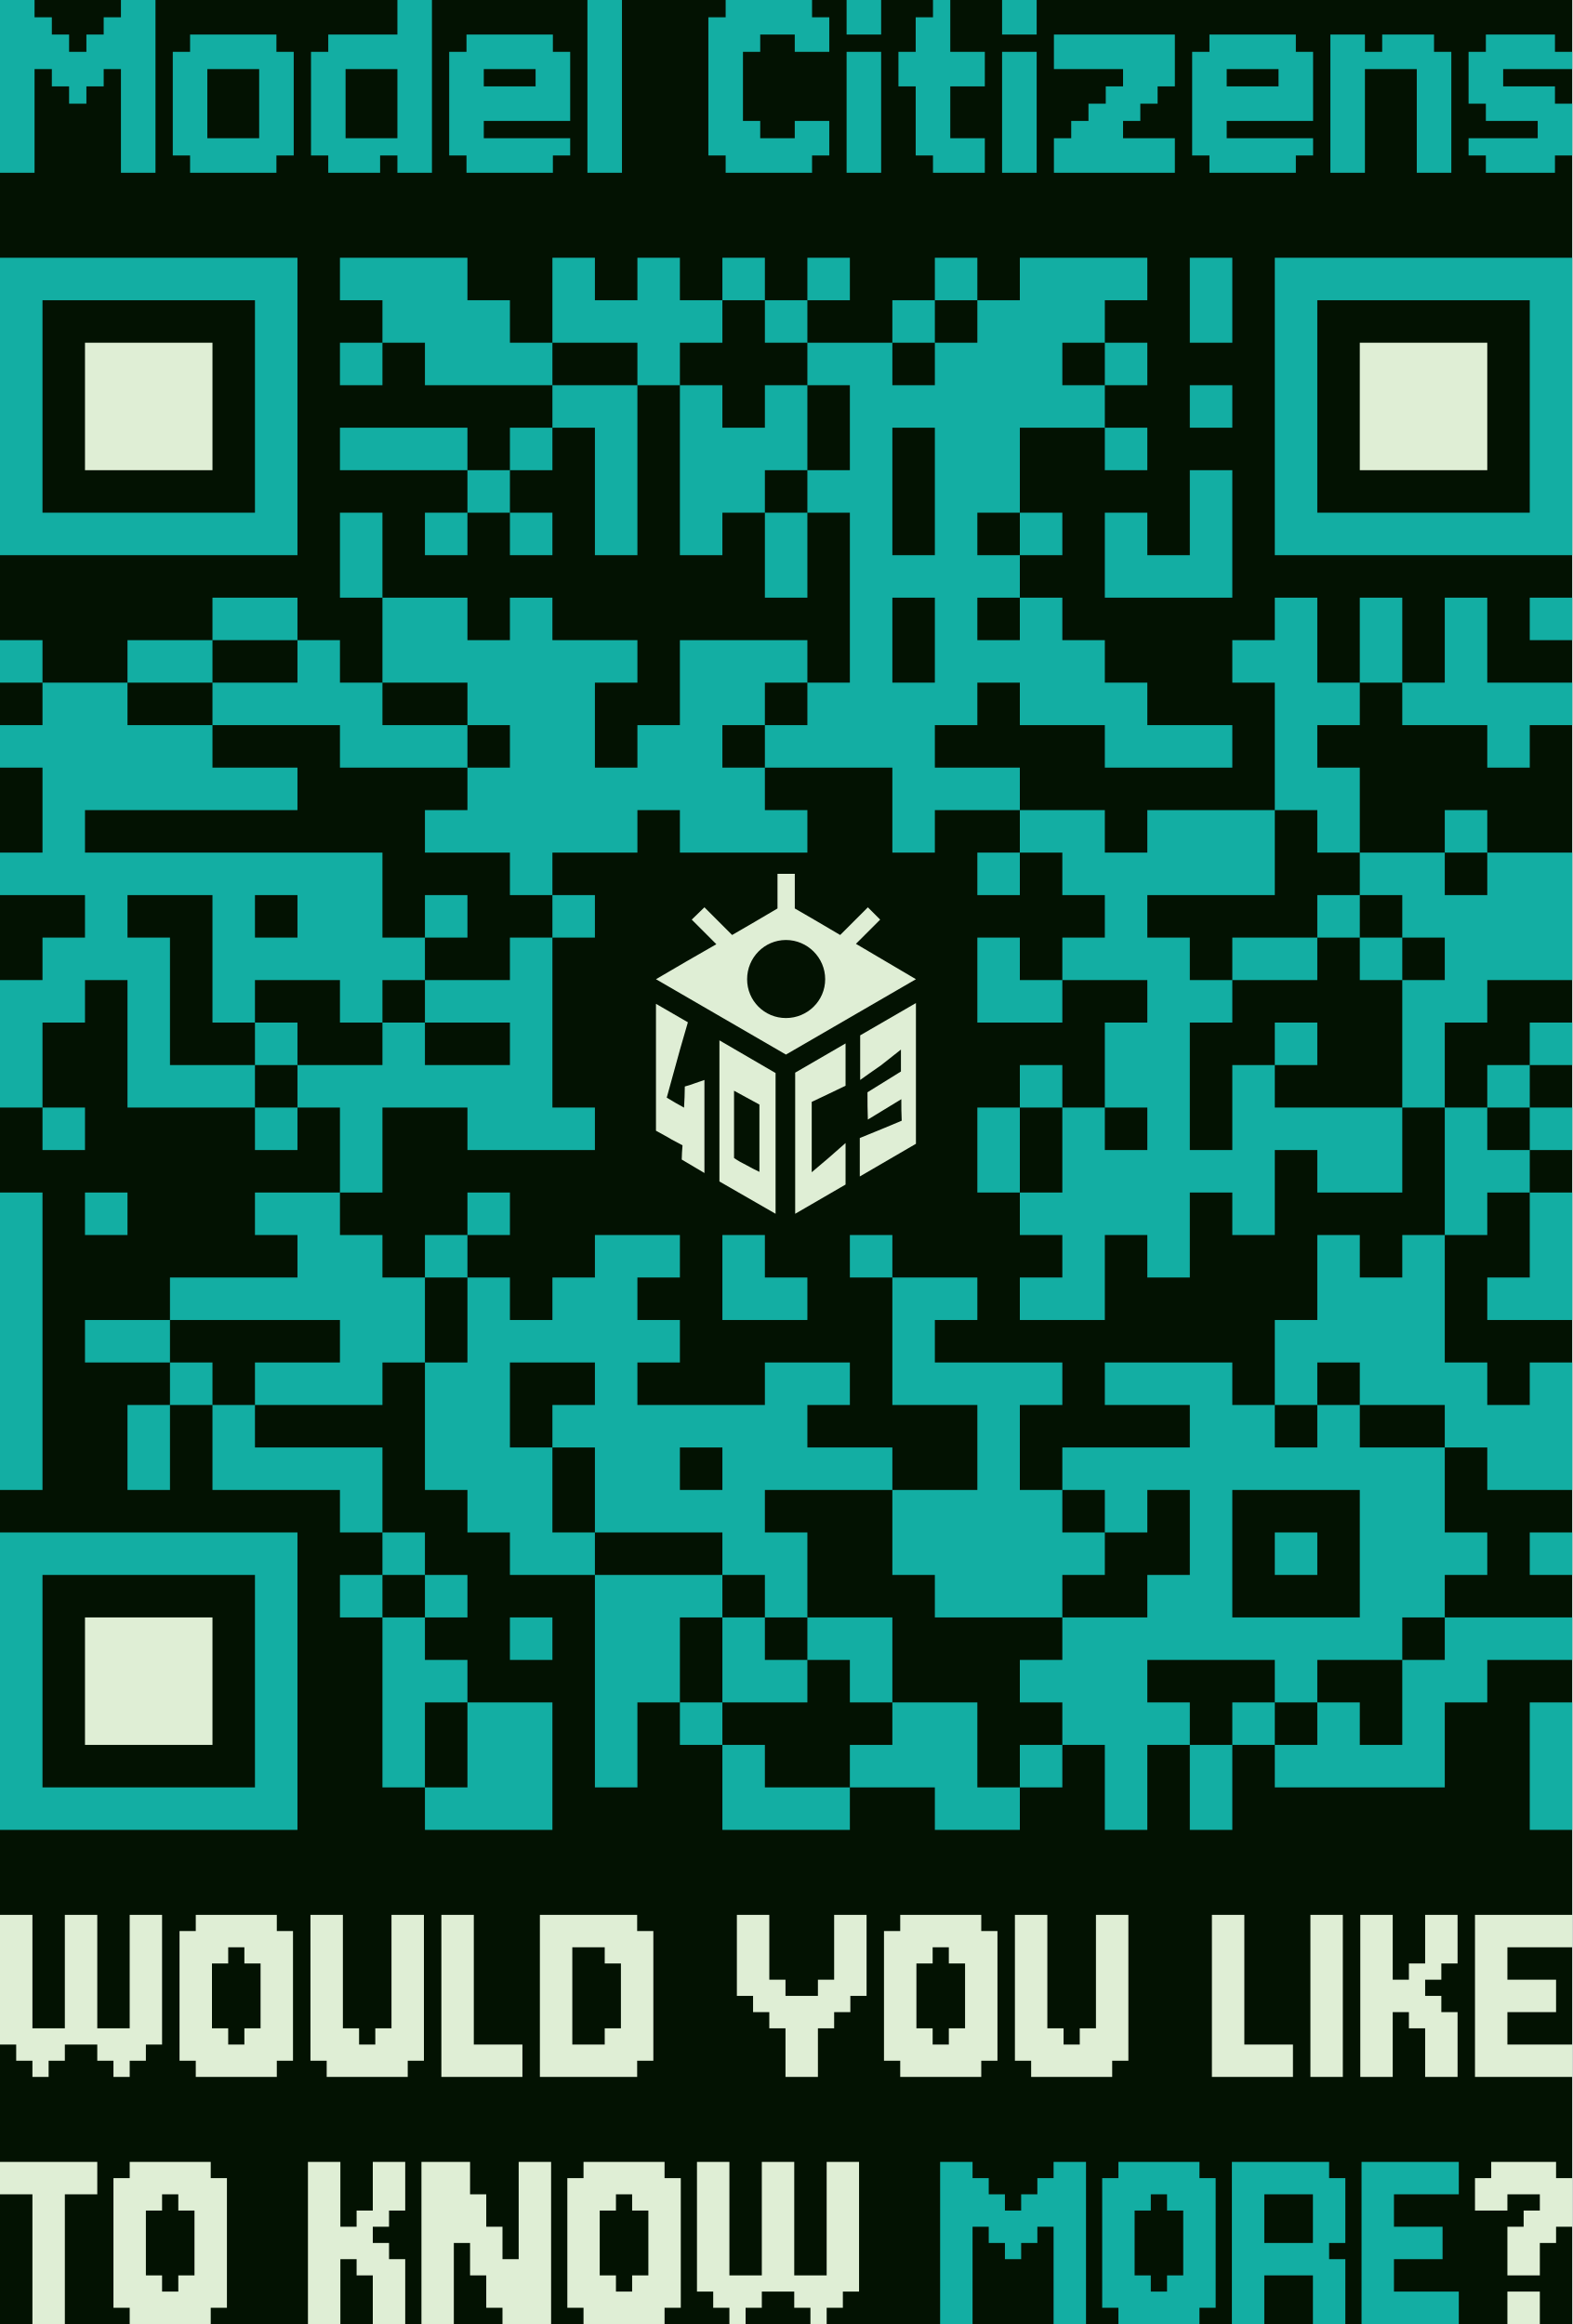
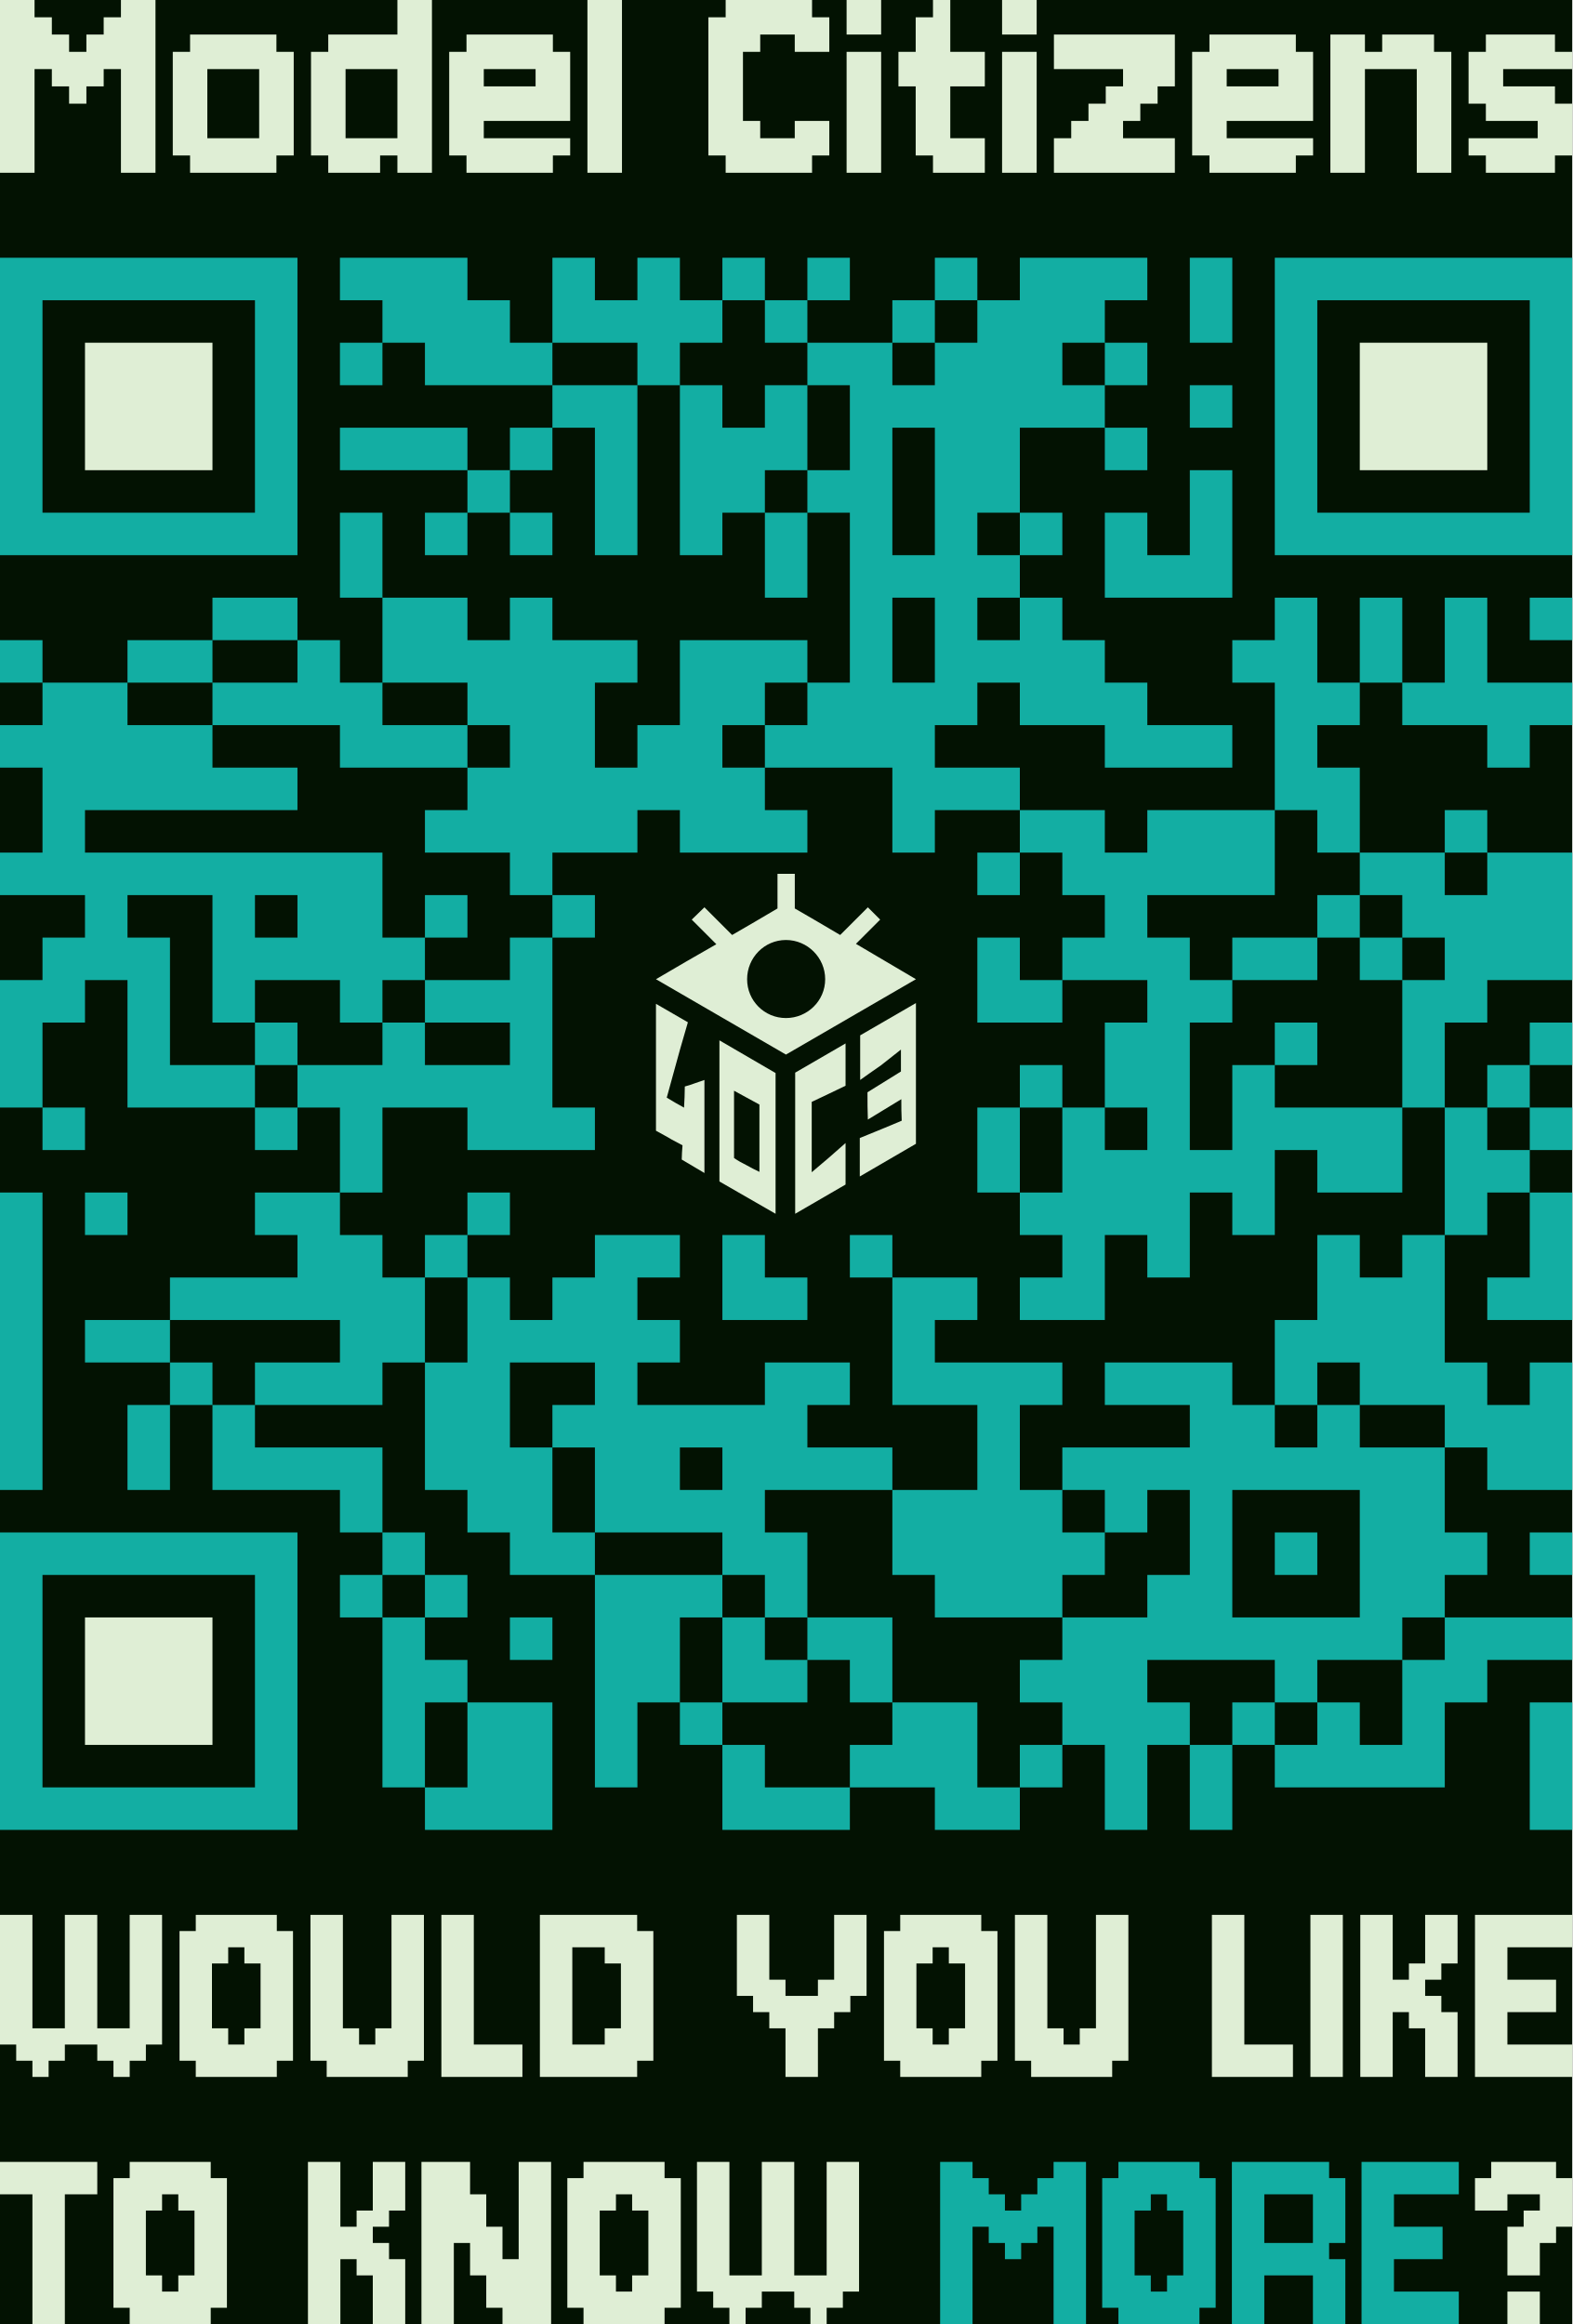
<svg xmlns="http://www.w3.org/2000/svg" width="250" height="369.559" viewBox="0 0 37 54.695">
  <path d="M0 0H37V54.695H0Z" fill="#031202" />
  <g transform="translate(0 0)">
-     <path d="M 1.626 2.033 L 1.626 2.033 L 1.22 2.033 L 1.22 1.626 L 0.813 1.626 L 0.813 4.066 L 0 4.066 L 0 0 L 0.813 0 L 0.813 0.407 L 1.22 0.407 L 1.22 0.813 L 1.626 0.813 L 1.626 1.22 L 2.033 1.22 L 2.033 0.813 L 2.44 0.813 L 2.44 0.407 L 2.846 0.407 L 2.846 0 L 3.659 0 L 3.659 4.066 L 2.846 4.066 L 2.846 1.626 L 2.44 1.626 L 2.44 2.033 L 2.033 2.033 L 2.033 2.44 L 1.626 2.44 Z M 4.066 1.22 L 4.066 1.22 L 4.473 1.22 L 4.473 0.813 L 6.505 0.813 L 6.505 1.22 L 6.912 1.22 L 6.912 3.659 L 6.505 3.659 L 6.505 4.066 L 4.473 4.066 L 4.473 3.659 L 4.066 3.659 Z M 6.099 1.626 L 6.099 1.626 L 4.879 1.626 L 4.879 3.253 L 6.099 3.253 Z M 9.352 0.813 L 9.352 0.813 L 9.352 0 L 10.165 0 L 10.165 4.066 L 9.352 4.066 L 9.352 3.659 L 8.945 3.659 L 8.945 4.066 L 7.725 4.066 L 7.725 3.659 L 7.319 3.659 L 7.319 1.22 L 7.725 1.22 L 7.725 0.813 Z M 9.352 3.253 L 9.352 3.253 L 9.352 1.626 L 8.132 1.626 L 8.132 3.253 Z M 10.571 1.22 L 10.571 1.22 L 10.978 1.22 L 10.978 0.813 L 13.011 0.813 L 13.011 1.22 L 13.418 1.22 L 13.418 2.846 L 11.385 2.846 L 11.385 3.253 L 13.418 3.253 L 13.418 3.659 L 13.011 3.659 L 13.011 4.066 L 10.978 4.066 L 10.978 3.659 L 10.571 3.659 Z M 11.385 2.033 L 11.385 2.033 L 12.604 2.033 L 12.604 1.626 L 11.385 1.626 Z M 13.824 0 L 13.824 0 L 14.637 0 L 14.637 4.066 L 13.824 4.066 Z M 18.703 2.846 L 18.703 2.846 L 19.516 2.846 L 19.516 3.659 L 19.11 3.659 L 19.11 4.066 L 17.077 4.066 L 17.077 3.659 L 16.67 3.659 L 16.67 0.407 L 17.077 0.407 L 17.077 0 L 19.11 0 L 19.11 0.407 L 19.516 0.407 L 19.516 1.22 L 18.703 1.22 L 18.703 0.813 L 17.89 0.813 L 17.89 1.22 L 17.484 1.22 L 17.484 2.846 L 17.89 2.846 L 17.89 3.253 L 18.703 3.253 Z M 19.923 0 L 19.923 0 L 20.736 0 L 20.736 0.813 L 19.923 0.813 Z M 19.923 1.22 L 19.923 1.22 L 20.736 1.22 L 20.736 4.066 L 19.923 4.066 Z M 21.143 1.22 L 21.143 1.22 L 21.549 1.22 L 21.549 0.407 L 21.956 0.407 L 21.956 0 L 22.363 0 L 22.363 1.22 L 23.176 1.22 L 23.176 2.033 L 22.363 2.033 L 22.363 3.253 L 23.176 3.253 L 23.176 4.066 L 21.956 4.066 L 21.956 3.659 L 21.549 3.659 L 21.549 2.033 L 21.143 2.033 Z M 23.582 0 L 23.582 0 L 24.396 0 L 24.396 0.813 L 23.582 0.813 Z M 23.582 1.22 L 23.582 1.22 L 24.396 1.22 L 24.396 4.066 L 23.582 4.066 Z M 24.802 3.253 L 24.802 3.253 L 25.209 3.253 L 25.209 2.846 L 25.615 2.846 L 25.615 2.44 L 26.022 2.44 L 26.022 2.033 L 26.429 2.033 L 26.429 1.626 L 24.802 1.626 L 24.802 0.813 L 27.648 0.813 L 27.648 2.033 L 27.242 2.033 L 27.242 2.44 L 26.835 2.44 L 26.835 2.846 L 26.429 2.846 L 26.429 3.253 L 27.648 3.253 L 27.648 4.066 L 24.802 4.066 Z M 28.055 1.22 L 28.055 1.22 L 28.462 1.22 L 28.462 0.813 L 30.495 0.813 L 30.495 1.22 L 30.901 1.22 L 30.901 2.846 L 28.868 2.846 L 28.868 3.253 L 30.901 3.253 L 30.901 3.659 L 30.495 3.659 L 30.495 4.066 L 28.462 4.066 L 28.462 3.659 L 28.055 3.659 Z M 28.868 2.033 L 28.868 2.033 L 30.088 2.033 L 30.088 1.626 L 28.868 1.626 Z M 32.121 1.22 L 32.121 1.22 L 32.527 1.22 L 32.527 0.813 L 33.747 0.813 L 33.747 1.22 L 34.154 1.22 L 34.154 4.066 L 33.341 4.066 L 33.341 1.626 L 32.121 1.626 L 32.121 4.066 L 31.308 4.066 L 31.308 0.813 L 32.121 0.813 Z M 34.967 3.659 L 34.967 3.659 L 34.56 3.659 L 34.56 3.253 L 36.187 3.253 L 36.187 2.846 L 34.967 2.846 L 34.967 2.44 L 34.56 2.44 L 34.56 1.22 L 34.967 1.22 L 34.967 0.813 L 36.593 0.813 L 36.593 1.22 L 37 1.22 L 37 1.626 L 35.374 1.626 L 35.374 2.033 L 36.593 2.033 L 36.593 2.44 L 37 2.44 L 37 3.659 L 36.593 3.659 L 36.593 4.066 L 34.967 4.066 Z " fill="#13aea3" />
+     <path d="M 1.626 2.033 L 1.626 2.033 L 1.22 2.033 L 1.22 1.626 L 0.813 1.626 L 0.813 4.066 L 0 4.066 L 0 0 L 0.813 0 L 0.813 0.407 L 1.22 0.407 L 1.22 0.813 L 1.626 0.813 L 1.626 1.22 L 2.033 1.22 L 2.033 0.813 L 2.44 0.813 L 2.44 0.407 L 2.846 0.407 L 2.846 0 L 3.659 0 L 3.659 4.066 L 2.846 4.066 L 2.846 1.626 L 2.44 1.626 L 2.44 2.033 L 2.033 2.033 L 2.033 2.44 L 1.626 2.44 Z M 4.066 1.22 L 4.066 1.22 L 4.473 1.22 L 4.473 0.813 L 6.505 0.813 L 6.505 1.22 L 6.912 1.22 L 6.912 3.659 L 6.505 3.659 L 6.505 4.066 L 4.473 4.066 L 4.473 3.659 L 4.066 3.659 Z M 6.099 1.626 L 6.099 1.626 L 4.879 1.626 L 4.879 3.253 L 6.099 3.253 Z M 9.352 0.813 L 9.352 0.813 L 9.352 0 L 10.165 0 L 10.165 4.066 L 9.352 4.066 L 9.352 3.659 L 8.945 3.659 L 8.945 4.066 L 7.725 4.066 L 7.725 3.659 L 7.319 3.659 L 7.319 1.22 L 7.725 1.22 L 7.725 0.813 Z M 9.352 3.253 L 9.352 3.253 L 9.352 1.626 L 8.132 1.626 L 8.132 3.253 Z M 10.571 1.22 L 10.571 1.22 L 10.978 1.22 L 10.978 0.813 L 13.011 0.813 L 13.011 1.22 L 13.418 1.22 L 13.418 2.846 L 11.385 2.846 L 11.385 3.253 L 13.418 3.253 L 13.418 3.659 L 13.011 3.659 L 13.011 4.066 L 10.978 4.066 L 10.978 3.659 L 10.571 3.659 Z M 11.385 2.033 L 11.385 2.033 L 12.604 2.033 L 12.604 1.626 L 11.385 1.626 Z M 13.824 0 L 13.824 0 L 14.637 0 L 14.637 4.066 L 13.824 4.066 Z M 18.703 2.846 L 18.703 2.846 L 19.516 2.846 L 19.516 3.659 L 19.11 3.659 L 19.11 4.066 L 17.077 4.066 L 17.077 3.659 L 16.67 3.659 L 16.67 0.407 L 17.077 0.407 L 17.077 0 L 19.11 0 L 19.11 0.407 L 19.516 0.407 L 19.516 1.22 L 18.703 1.22 L 18.703 0.813 L 17.89 0.813 L 17.89 1.22 L 17.484 1.22 L 17.484 2.846 L 17.89 2.846 L 17.89 3.253 L 18.703 3.253 Z M 19.923 0 L 19.923 0 L 20.736 0 L 20.736 0.813 L 19.923 0.813 Z M 19.923 1.22 L 19.923 1.22 L 20.736 1.22 L 20.736 4.066 L 19.923 4.066 Z M 21.143 1.22 L 21.143 1.22 L 21.549 1.22 L 21.549 0.407 L 21.956 0.407 L 21.956 0 L 22.363 0 L 22.363 1.22 L 23.176 1.22 L 23.176 2.033 L 22.363 2.033 L 22.363 3.253 L 23.176 3.253 L 23.176 4.066 L 21.956 4.066 L 21.956 3.659 L 21.549 3.659 L 21.549 2.033 L 21.143 2.033 Z M 23.582 0 L 23.582 0 L 24.396 0 L 24.396 0.813 L 23.582 0.813 Z M 23.582 1.22 L 23.582 1.22 L 24.396 1.22 L 24.396 4.066 L 23.582 4.066 Z M 24.802 3.253 L 24.802 3.253 L 25.209 3.253 L 25.209 2.846 L 25.615 2.846 L 25.615 2.44 L 26.022 2.44 L 26.022 2.033 L 26.429 2.033 L 26.429 1.626 L 24.802 1.626 L 24.802 0.813 L 27.648 0.813 L 27.648 2.033 L 27.242 2.033 L 27.242 2.44 L 26.835 2.44 L 26.835 2.846 L 26.429 2.846 L 26.429 3.253 L 27.648 3.253 L 27.648 4.066 L 24.802 4.066 Z M 28.055 1.22 L 28.055 1.22 L 28.462 1.22 L 28.462 0.813 L 30.495 0.813 L 30.495 1.22 L 30.901 1.22 L 30.901 2.846 L 28.868 2.846 L 28.868 3.253 L 30.901 3.253 L 30.901 3.659 L 30.495 3.659 L 30.495 4.066 L 28.462 4.066 L 28.462 3.659 L 28.055 3.659 Z M 28.868 2.033 L 28.868 2.033 L 30.088 2.033 L 30.088 1.626 L 28.868 1.626 Z M 32.121 1.22 L 32.121 1.22 L 32.527 1.22 L 32.527 0.813 L 33.747 0.813 L 33.747 1.22 L 34.154 1.22 L 34.154 4.066 L 33.341 4.066 L 33.341 1.626 L 32.121 1.626 L 32.121 4.066 L 31.308 4.066 L 31.308 0.813 L 32.121 0.813 Z M 34.967 3.659 L 34.967 3.659 L 34.56 3.659 L 34.56 3.253 L 36.187 3.253 L 36.187 2.846 L 34.967 2.846 L 34.967 2.44 L 34.56 2.44 L 34.56 1.22 L 34.967 1.22 L 34.967 0.813 L 36.593 0.813 L 36.593 1.22 L 37 1.22 L 37 1.626 L 35.374 1.626 L 35.374 2.033 L 36.593 2.033 L 36.593 2.44 L 37 2.44 L 37 3.659 L 36.593 3.659 L 36.593 4.066 L 34.967 4.066 Z " fill="#dfeed5" />
  </g>
  <g transform="translate(0 6.066)">
    <path d="M8 0H9V1H8ZM9 0H10V1H9ZM10 0H11V1H10ZM13 0H14V1H13ZM15 0H16V1H15ZM17 0H18V1H17ZM19 0H20V1H19ZM22 0H23V1H22ZM24 0H25V1H24ZM25 0H26V1H25ZM26 0H27V1H26ZM28 0H29V1H28ZM9 1H10V2H9ZM10 1H11V2H10ZM11 1H12V2H11ZM13 1H14V2H13ZM14 1H15V2H14ZM15 1H16V2H15ZM16 1H17V2H16ZM18 1H19V2H18ZM21 1H22V2H21ZM23 1H24V2H23ZM24 1H25V2H24ZM25 1H26V2H25ZM28 1H29V2H28ZM8 2H9V3H8ZM10 2H11V3H10ZM11 2H12V3H11ZM12 2H13V3H12ZM15 2H16V3H15ZM19 2H20V3H19ZM20 2H21V3H20ZM22 2H23V3H22ZM23 2H24V3H23ZM24 2H25V3H24ZM26 2H27V3H26ZM13 3H14V4H13ZM14 3H15V4H14ZM16 3H17V4H16ZM18 3H19V4H18ZM20 3H21V4H20ZM21 3H22V4H21ZM22 3H23V4H22ZM23 3H24V4H23ZM24 3H25V4H24ZM25 3H26V4H25ZM28 3H29V4H28ZM8 4H9V5H8ZM9 4H10V5H9ZM10 4H11V5H10ZM12 4H13V5H12ZM14 4H15V5H14ZM16 4H17V5H16ZM17 4H18V5H17ZM18 4H19V5H18ZM20 4H21V5H20ZM22 4H23V5H22ZM23 4H24V5H23ZM26 4H27V5H26ZM11 5H12V6H11ZM14 5H15V6H14ZM16 5H17V6H16ZM17 5H18V6H17ZM19 5H20V6H19ZM20 5H21V6H20ZM22 5H23V6H22ZM23 5H24V6H23ZM28 5H29V6H28ZM8 6H9V7H8ZM10 6H11V7H10ZM12 6H13V7H12ZM14 6H15V7H14ZM16 6H17V7H16ZM18 6H19V7H18ZM20 6H21V7H20ZM22 6H23V7H22ZM24 6H25V7H24ZM26 6H27V7H26ZM28 6H29V7H28ZM8 7H9V8H8ZM18 7H19V8H18ZM20 7H21V8H20ZM21 7H22V8H21ZM22 7H23V8H22ZM23 7H24V8H23ZM26 7H27V8H26ZM27 7H28V8H27ZM28 7H29V8H28ZM5 8H6V9H5ZM6 8H7V9H6ZM9 8H10V9H9ZM10 8H11V9H10ZM12 8H13V9H12ZM20 8H21V9H20ZM22 8H23V9H22ZM24 8H25V9H24ZM30 8H31V9H30ZM32 8H33V9H32ZM34 8H35V9H34ZM36 8H37V9H36ZM0 9H1V10H0ZM3 9H4V10H3ZM4 9H5V10H4ZM7 9H8V10H7ZM9 9H10V10H9ZM10 9H11V10H10ZM11 9H12V10H11ZM12 9H13V10H12ZM13 9H14V10H13ZM14 9H15V10H14ZM16 9H17V10H16ZM17 9H18V10H17ZM18 9H19V10H18ZM20 9H21V10H20ZM22 9H23V10H22ZM23 9H24V10H23ZM24 9H25V10H24ZM25 9H26V10H25ZM29 9H30V10H29ZM30 9H31V10H30ZM32 9H33V10H32ZM34 9H35V10H34ZM1 10H2V11H1ZM2 10H3V11H2ZM5 10H6V11H5ZM6 10H7V11H6ZM7 10H8V11H7ZM8 10H9V11H8ZM11 10H12V11H11ZM12 10H13V11H12ZM13 10H14V11H13ZM16 10H17V11H16ZM17 10H18V11H17ZM19 10H20V11H19ZM20 10H21V11H20ZM21 10H22V11H21ZM22 10H23V11H22ZM24 10H25V11H24ZM25 10H26V11H25ZM26 10H27V11H26ZM30 10H31V11H30ZM31 10H32V11H31ZM33 10H34V11H33ZM34 10H35V11H34ZM35 10H36V11H35ZM36 10H37V11H36ZM0 11H1V12H0ZM1 11H2V12H1ZM2 11H3V12H2ZM3 11H4V12H3ZM4 11H5V12H4ZM8 11H9V12H8ZM9 11H10V12H9ZM10 11H11V12H10ZM12 11H13V12H12ZM13 11H14V12H13ZM15 11H16V12H15ZM16 11H17V12H16ZM18 11H19V12H18ZM19 11H20V12H19ZM20 11H21V12H20ZM21 11H22V12H21ZM26 11H27V12H26ZM27 11H28V12H27ZM28 11H29V12H28ZM30 11H31V12H30ZM35 11H36V12H35ZM1 12H2V13H1ZM2 12H3V13H2ZM3 12H4V13H3ZM4 12H5V13H4ZM5 12H6V13H5ZM6 12H7V13H6ZM11 12H12V13H11ZM12 12H13V13H12ZM13 12H14V13H13ZM14 12H15V13H14ZM15 12H16V13H15ZM16 12H17V13H16ZM17 12H18V13H17ZM21 12H22V13H21ZM22 12H23V13H22ZM23 12H24V13H23ZM30 12H31V13H30ZM31 12H32V13H31ZM1 13H2V14H1ZM10 13H11V14H10ZM11 13H12V14H11ZM12 13H13V14H12ZM13 13H14V14H13ZM14 13H15V14H14ZM16 13H17V14H16ZM17 13H18V14H17ZM18 13H19V14H18ZM21 13H22V14H21ZM24 13H25V14H24ZM25 13H26V14H25ZM27 13H28V14H27ZM28 13H29V14H28ZM29 13H30V14H29ZM31 13H32V14H31ZM34 13H35V14H34ZM0 14H1V15H0ZM1 14H2V15H1ZM2 14H3V15H2ZM3 14H4V15H3ZM4 14H5V15H4ZM5 14H6V15H5ZM6 14H7V15H6ZM7 14H8V15H7ZM8 14H9V15H8ZM12 14H13V15H12ZM23 14H24V15H23ZM25 14H26V15H25ZM26 14H27V15H26ZM27 14H28V15H27ZM28 14H29V15H28ZM29 14H30V15H29ZM32 14H33V15H32ZM33 14H34V15H33ZM35 14H36V15H35ZM36 14H37V15H36ZM2 15H3V16H2ZM5 15H6V16H5ZM7 15H8V16H7ZM8 15H9V16H8ZM10 15H11V16H10ZM13 15H14V16H13ZM26 15H27V16H26ZM31 15H32V16H31ZM33 15H34V16H33ZM34 15H35V16H34ZM35 15H36V16H35ZM36 15H37V16H36ZM1 16H2V17H1ZM2 16H3V17H2ZM3 16H4V17H3ZM5 16H6V17H5ZM6 16H7V17H6ZM7 16H8V17H7ZM8 16H9V17H8ZM9 16H10V17H9ZM12 16H13V17H12ZM23 16H24V17H23ZM25 16H26V17H25ZM26 16H27V17H26ZM27 16H28V17H27ZM29 16H30V17H29ZM30 16H31V17H30ZM32 16H33V17H32ZM34 16H35V17H34ZM35 16H36V17H35ZM36 16H37V17H36ZM0 17H1V18H0ZM1 17H2V18H1ZM3 17H4V18H3ZM5 17H6V18H5ZM8 17H9V18H8ZM10 17H11V18H10ZM11 17H12V18H11ZM12 17H13V18H12ZM23 17H24V18H23ZM24 17H25V18H24ZM27 17H28V18H27ZM28 17H29V18H28ZM33 17H34V18H33ZM34 17H35V18H34ZM0 18H1V19H0ZM3 18H4V19H3ZM6 18H7V19H6ZM9 18H10V19H9ZM12 18H13V19H12ZM26 18H27V19H26ZM27 18H28V19H27ZM30 18H31V19H30ZM33 18H34V19H33ZM36 18H37V19H36ZM0 19H1V20H0ZM3 19H4V20H3ZM4 19H5V20H4ZM5 19H6V20H5ZM7 19H8V20H7ZM8 19H9V20H8ZM9 19H10V20H9ZM10 19H11V20H10ZM11 19H12V20H11ZM12 19H13V20H12ZM24 19H25V20H24ZM26 19H27V20H26ZM27 19H28V20H27ZM29 19H30V20H29ZM33 19H34V20H33ZM35 19H36V20H35ZM1 20H2V21H1ZM6 20H7V21H6ZM8 20H9V21H8ZM11 20H12V21H11ZM12 20H13V21H12ZM13 20H14V21H13ZM23 20H24V21H23ZM25 20H26V21H25ZM27 20H28V21H27ZM29 20H30V21H29ZM30 20H31V21H30ZM31 20H32V21H31ZM32 20H33V21H32ZM34 20H35V21H34ZM36 20H37V21H36ZM8 21H9V22H8ZM23 21H24V22H23ZM25 21H26V22H25ZM26 21H27V22H26ZM27 21H28V22H27ZM28 21H29V22H28ZM29 21H30V22H29ZM31 21H32V22H31ZM32 21H33V22H32ZM34 21H35V22H34ZM35 21H36V22H35ZM0 22H1V23H0ZM2 22H3V23H2ZM6 22H7V23H6ZM7 22H8V23H7ZM11 22H12V23H11ZM24 22H25V23H24ZM25 22H26V23H25ZM26 22H27V23H26ZM27 22H28V23H27ZM29 22H30V23H29ZM34 22H35V23H34ZM36 22H37V23H36ZM0 23H1V24H0ZM7 23H8V24H7ZM8 23H9V24H8ZM10 23H11V24H10ZM14 23H15V24H14ZM15 23H16V24H15ZM17 23H18V24H17ZM20 23H21V24H20ZM25 23H26V24H25ZM27 23H28V24H27ZM31 23H32V24H31ZM33 23H34V24H33ZM36 23H37V24H36ZM0 24H1V25H0ZM4 24H5V25H4ZM5 24H6V25H5ZM6 24H7V25H6ZM7 24H8V25H7ZM8 24H9V25H8ZM9 24H10V25H9ZM11 24H12V25H11ZM13 24H14V25H13ZM14 24H15V25H14ZM17 24H18V25H17ZM18 24H19V25H18ZM21 24H22V25H21ZM22 24H23V25H22ZM24 24H25V25H24ZM25 24H26V25H25ZM31 24H32V25H31ZM32 24H33V25H32ZM33 24H34V25H33ZM35 24H36V25H35ZM36 24H37V25H36ZM0 25H1V26H0ZM2 25H3V26H2ZM3 25H4V26H3ZM8 25H9V26H8ZM9 25H10V26H9ZM11 25H12V26H11ZM12 25H13V26H12ZM13 25H14V26H13ZM14 25H15V26H14ZM15 25H16V26H15ZM21 25H22V26H21ZM30 25H31V26H30ZM31 25H32V26H31ZM32 25H33V26H32ZM33 25H34V26H33ZM0 26H1V27H0ZM4 26H5V27H4ZM6 26H7V27H6ZM7 26H8V27H7ZM8 26H9V27H8ZM10 26H11V27H10ZM11 26H12V27H11ZM14 26H15V27H14ZM18 26H19V27H18ZM19 26H20V27H19ZM21 26H22V27H21ZM22 26H23V27H22ZM23 26H24V27H23ZM24 26H25V27H24ZM26 26H27V27H26ZM27 26H28V27H27ZM28 26H29V27H28ZM30 26H31V27H30ZM32 26H33V27H32ZM33 26H34V27H33ZM34 26H35V27H34ZM36 26H37V27H36ZM0 27H1V28H0ZM3 27H4V28H3ZM5 27H6V28H5ZM10 27H11V28H10ZM11 27H12V28H11ZM13 27H14V28H13ZM14 27H15V28H14ZM15 27H16V28H15ZM16 27H17V28H16ZM17 27H18V28H17ZM18 27H19V28H18ZM23 27H24V28H23ZM28 27H29V28H28ZM29 27H30V28H29ZM31 27H32V28H31ZM34 27H35V28H34ZM35 27H36V28H35ZM36 27H37V28H36ZM0 28H1V29H0ZM3 28H4V29H3ZM5 28H6V29H5ZM6 28H7V29H6ZM7 28H8V29H7ZM8 28H9V29H8ZM10 28H11V29H10ZM11 28H12V29H11ZM12 28H13V29H12ZM14 28H15V29H14ZM15 28H16V29H15ZM17 28H18V29H17ZM18 28H19V29H18ZM19 28H20V29H19ZM20 28H21V29H20ZM23 28H24V29H23ZM25 28H26V29H25ZM26 28H27V29H26ZM27 28H28V29H27ZM28 28H29V29H28ZM29 28H30V29H29ZM30 28H31V29H30ZM31 28H32V29H31ZM32 28H33V29H32ZM33 28H34V29H33ZM35 28H36V29H35ZM36 28H37V29H36ZM8 29H9V30H8ZM11 29H12V30H11ZM12 29H13V30H12ZM14 29H15V30H14ZM15 29H16V30H15ZM16 29H17V30H16ZM17 29H18V30H17ZM21 29H22V30H21ZM22 29H23V30H22ZM23 29H24V30H23ZM24 29H25V30H24ZM26 29H27V30H26ZM28 29H29V30H28ZM32 29H33V30H32ZM33 29H34V30H33ZM9 30H10V31H9ZM12 30H13V31H12ZM13 30H14V31H13ZM17 30H18V31H17ZM18 30H19V31H18ZM21 30H22V31H21ZM22 30H23V31H22ZM23 30H24V31H23ZM24 30H25V31H24ZM25 30H26V31H25ZM28 30H29V31H28ZM30 30H31V31H30ZM32 30H33V31H32ZM33 30H34V31H33ZM34 30H35V31H34ZM36 30H37V31H36ZM8 31H9V32H8ZM10 31H11V32H10ZM14 31H15V32H14ZM15 31H16V32H15ZM16 31H17V32H16ZM18 31H19V32H18ZM22 31H23V32H22ZM23 31H24V32H23ZM24 31H25V32H24ZM27 31H28V32H27ZM28 31H29V32H28ZM32 31H33V32H32ZM33 31H34V32H33ZM9 32H10V33H9ZM12 32H13V33H12ZM14 32H15V33H14ZM15 32H16V33H15ZM17 32H18V33H17ZM19 32H20V33H19ZM20 32H21V33H20ZM25 32H26V33H25ZM26 32H27V33H26ZM27 32H28V33H27ZM28 32H29V33H28ZM29 32H30V33H29ZM30 32H31V33H30ZM31 32H32V33H31ZM32 32H33V33H32ZM34 32H35V33H34ZM35 32H36V33H35ZM36 32H37V33H36ZM9 33H10V34H9ZM10 33H11V34H10ZM14 33H15V34H14ZM15 33H16V34H15ZM17 33H18V34H17ZM18 33H19V34H18ZM20 33H21V34H20ZM24 33H25V34H24ZM25 33H26V34H25ZM26 33H27V34H26ZM30 33H31V34H30ZM33 33H34V34H33ZM34 33H35V34H34ZM9 34H10V35H9ZM11 34H12V35H11ZM12 34H13V35H12ZM14 34H15V35H14ZM16 34H17V35H16ZM21 34H22V35H21ZM22 34H23V35H22ZM25 34H26V35H25ZM26 34H27V35H26ZM27 34H28V35H27ZM29 34H30V35H29ZM31 34H32V35H31ZM33 34H34V35H33ZM36 34H37V35H36ZM9 35H10V36H9ZM11 35H12V36H11ZM12 35H13V36H12ZM14 35H15V36H14ZM17 35H18V36H17ZM20 35H21V36H20ZM21 35H22V36H21ZM22 35H23V36H22ZM24 35H25V36H24ZM26 35H27V36H26ZM28 35H29V36H28ZM30 35H31V36H30ZM31 35H32V36H31ZM32 35H33V36H32ZM33 35H34V36H33ZM36 35H37V36H36ZM10 36H11V37H10ZM11 36H12V37H11ZM12 36H13V37H12ZM17 36H18V37H17ZM18 36H19V37H18ZM19 36H20V37H19ZM22 36H23V37H22ZM23 36H24V37H23ZM26 36H27V37H26ZM28 36H29V37H28ZM36 36H37V37H36Z" fill="#13aea3" />
    <path d="M0 0H7V7H0ZM1 1H6V6H1ZM30 0H37V7H30ZM31 1H36V6H31ZM0 30H7V37H0ZM1 31H6V36H1Z" fill="#13aea3" fill-rule="evenodd" />
    <path d="M2 2H5V5H2ZM32 2H35V5H32ZM2 32H5V35H2Z" fill="#dfeed5" />
    <g transform="translate(15.437 14.5) scale(0.0904977)">
      <g id="icon-Ebene_2">
        <g id="icon-Content">
          <g>
            <path d="M52,18.2l6.3-6.3-3.2-3.2-7.2,7.2q-5.9-3.5-11.8-6.9V0h-4.5v9q-5.9,3.5-11.8,6.9l-7.2-7.2-3.3,3.2,6.4,6.4Q7.8,22.8,0,27.4q16.9,9.8,33.8,19.6,16.9-9.8,33.8-19.6-7.8-4.6-15.6-9.2h0ZM33.8,37.5c-5.6,0-10.1-4.5-10.1-10.1s4.5-10.2,10.1-10.2,10.2,4.6,10.2,10.2S39.4,37.5,33.8,37.5Z" fill="#dfeed5" />
            <g>
              <path d="M31.1,51.8l-14.6-8.5v36.7l14.6,8.4S31.1,51.8,31.1,51.8ZM26.9,68.3v9.2c-1.1-.5-2.2-1.1-3.3-1.7-1.2-.6-2.3-1.2-3.3-1.9v-17.5c1.1.6,2.2,1.2,3.3,1.8,1.1.6,2.2,1.2,3.3,1.8v8.3h0Z" fill="#dfeed5" />
              <path d="M53.1,47.2v6.4c1.7-1.2,3.5-2.5,5.4-3.8q2.7-2.1,5.2-4.1c0,2.3,0,3.4,0,5.7q-4.4,2.7-8.7,5.4c0,2.4,0,4.8.1,7.1,2.9-1.8,5.8-3.5,8.7-5.3,0,2.3,0,3.4.1,5.6q-2.1.9-4.3,1.8c-2.2.9-4.4,1.8-6.6,2.7v10l14.6-8.5c0-12.2,0-24.4,0-36.6l-14.5,8.4v5.2h0Z" fill="#dfeed5" />
              <path d="M12.6,53.6c-.8.3-1.7.6-2.6.9-.8.3-1.7.6-2.5.8,0,1.8-.1,3.7-.2,5.5-1.8-1-2.7-1.5-4.5-2.6q1.7-6.3,3.5-12.7,1-3.4,2-6.9L0,33.8v33c1.4.8,2.8,1.5,4.1,2.3.9.5,1.9,1,2.8,1.5-.1,1.5-.2,2.5-.2,3.7l5.9,3.5v-24.2h0Z" fill="#dfeed5" />
              <path d="M40.5,77.6q0-9.2,0-18.3c3-1.4,5.9-2.8,8.8-4.2v-11l-13.1,7.6v36.7l13.1-7.6v-10.8c-2.9,2.6-5.8,5.1-8.8,7.6h0Z" fill="#dfeed5" />
            </g>
          </g>
        </g>
      </g>
    </g>
  </g>
  <g transform="translate(0 45.066)">
    <path d="M 0 0 L 0 0 L 0.763 0 L 0.763 2.67 L 1.526 2.67 L 1.526 0 L 2.289 0 L 2.289 2.67 L 3.052 2.67 L 3.052 0 L 3.814 0 L 3.814 3.052 L 3.433 3.052 L 3.433 3.433 L 3.052 3.433 L 3.052 3.814 L 2.67 3.814 L 2.67 3.433 L 2.289 3.433 L 2.289 3.052 L 1.526 3.052 L 1.526 3.433 L 1.144 3.433 L 1.144 3.814 L 0.763 3.814 L 0.763 3.433 L 0.381 3.433 L 0.381 3.052 L 0 3.052 Z M 4.225 0.381 L 4.225 0.381 L 4.607 0.381 L 4.607 0 L 6.514 0 L 6.514 0.381 L 6.895 0.381 L 6.895 3.433 L 6.514 3.433 L 6.514 3.814 L 4.607 3.814 L 4.607 3.433 L 4.225 3.433 Z M 5.751 2.67 L 5.751 2.67 L 6.132 2.67 L 6.132 1.144 L 5.751 1.144 L 5.751 0.763 L 5.37 0.763 L 5.37 1.144 L 4.988 1.144 L 4.988 2.67 L 5.37 2.67 L 5.37 3.052 L 5.751 3.052 Z M 8.832 2.67 L 8.832 2.67 L 9.213 2.67 L 9.213 0 L 9.976 0 L 9.976 3.433 L 9.595 3.433 L 9.595 3.814 L 7.688 3.814 L 7.688 3.433 L 7.306 3.433 L 7.306 0 L 8.069 0 L 8.069 2.67 L 8.45 2.67 L 8.45 3.052 L 8.832 3.052 Z M 11.15 3.052 L 11.15 3.052 L 12.294 3.052 L 12.294 3.814 L 10.387 3.814 L 10.387 0 L 11.15 0 Z M 12.705 0 L 12.705 0 L 14.994 0 L 14.994 0.381 L 15.375 0.381 L 15.375 3.433 L 14.994 3.433 L 14.994 3.814 L 12.705 3.814 Z M 14.231 2.67 L 14.231 2.67 L 14.612 2.67 L 14.612 1.144 L 14.231 1.144 L 14.231 0.763 L 13.468 0.763 L 13.468 3.052 L 14.231 3.052 Z M 18.485 2.67 L 18.485 2.67 L 18.104 2.67 L 18.104 2.289 L 17.722 2.289 L 17.722 1.907 L 17.341 1.907 L 17.341 0 L 18.104 0 L 18.104 1.526 L 18.485 1.526 L 18.485 1.907 L 19.248 1.907 L 19.248 1.526 L 19.63 1.526 L 19.63 0 L 20.393 0 L 20.393 1.907 L 20.011 1.907 L 20.011 2.289 L 19.63 2.289 L 19.63 2.67 L 19.248 2.67 L 19.248 3.814 L 18.485 3.814 Z M 20.803 0.381 L 20.803 0.381 L 21.185 0.381 L 21.185 0 L 23.092 0 L 23.092 0.381 L 23.473 0.381 L 23.473 3.433 L 23.092 3.433 L 23.092 3.814 L 21.185 3.814 L 21.185 3.433 L 20.803 3.433 Z M 22.329 2.67 L 22.329 2.67 L 22.711 2.67 L 22.711 1.144 L 22.329 1.144 L 22.329 0.763 L 21.948 0.763 L 21.948 1.144 L 21.566 1.144 L 21.566 2.67 L 21.948 2.67 L 21.948 3.052 L 22.329 3.052 Z M 25.41 2.67 L 25.41 2.67 L 25.791 2.67 L 25.791 0 L 26.554 0 L 26.554 3.433 L 26.173 3.433 L 26.173 3.814 L 24.266 3.814 L 24.266 3.433 L 23.884 3.433 L 23.884 0 L 24.647 0 L 24.647 2.67 L 25.029 2.67 L 25.029 3.052 L 25.41 3.052 Z M 29.283 3.052 L 29.283 3.052 L 30.427 3.052 L 30.427 3.814 L 28.52 3.814 L 28.52 0 L 29.283 0 Z M 30.838 0 L 30.838 0 L 31.601 0 L 31.601 3.814 L 30.838 3.814 Z M 33.156 2.289 L 33.156 2.289 L 32.775 2.289 L 32.775 3.814 L 32.012 3.814 L 32.012 0 L 32.775 0 L 32.775 1.526 L 33.156 1.526 L 33.156 1.144 L 33.538 1.144 L 33.538 0 L 34.301 0 L 34.301 1.144 L 33.919 1.144 L 33.919 1.526 L 33.538 1.526 L 33.538 1.907 L 33.919 1.907 L 33.919 2.289 L 34.301 2.289 L 34.301 3.814 L 33.538 3.814 L 33.538 2.67 L 33.156 2.67 Z M 35.474 3.052 L 35.474 3.052 L 37 3.052 L 37 3.814 L 34.711 3.814 L 34.711 0 L 37 0 L 37 0.763 L 35.474 0.763 L 35.474 1.526 L 36.619 1.526 L 36.619 2.289 L 35.474 2.289 Z M 0.763 6.577 L 0.763 6.577 L 0 6.577 L 0 5.814 L 2.289 5.814 L 2.289 6.577 L 1.526 6.577 L 1.526 9.629 L 0.763 9.629 Z M 2.67 6.196 L 2.67 6.196 L 3.052 6.196 L 3.052 5.814 L 4.959 5.814 L 4.959 6.196 L 5.34 6.196 L 5.34 9.247 L 4.959 9.247 L 4.959 9.629 L 3.052 9.629 L 3.052 9.247 L 2.67 9.247 Z M 4.196 8.485 L 4.196 8.485 L 4.577 8.485 L 4.577 6.959 L 4.196 6.959 L 4.196 6.577 L 3.814 6.577 L 3.814 6.959 L 3.433 6.959 L 3.433 8.485 L 3.814 8.485 L 3.814 8.866 L 4.196 8.866 Z M 8.392 8.103 L 8.392 8.103 L 8.01 8.103 L 8.01 9.629 L 7.247 9.629 L 7.247 5.814 L 8.01 5.814 L 8.01 7.34 L 8.392 7.34 L 8.392 6.959 L 8.773 6.959 L 8.773 5.814 L 9.536 5.814 L 9.536 6.959 L 9.155 6.959 L 9.155 7.34 L 8.773 7.34 L 8.773 7.722 L 9.155 7.722 L 9.155 8.103 L 9.536 8.103 L 9.536 9.629 L 8.773 9.629 L 8.773 8.485 L 8.392 8.485 Z M 11.443 8.485 L 11.443 8.485 L 11.062 8.485 L 11.062 7.722 L 10.68 7.722 L 10.68 9.629 L 9.918 9.629 L 9.918 5.814 L 11.062 5.814 L 11.062 6.577 L 11.443 6.577 L 11.443 7.34 L 11.825 7.34 L 11.825 8.103 L 12.206 8.103 L 12.206 5.814 L 12.969 5.814 L 12.969 9.629 L 11.825 9.629 L 11.825 9.247 L 11.443 9.247 Z M 13.351 6.196 L 13.351 6.196 L 13.732 6.196 L 13.732 5.814 L 15.639 5.814 L 15.639 6.196 L 16.021 6.196 L 16.021 9.247 L 15.639 9.247 L 15.639 9.629 L 13.732 9.629 L 13.732 9.247 L 13.351 9.247 Z M 14.876 8.485 L 14.876 8.485 L 15.258 8.485 L 15.258 6.959 L 14.876 6.959 L 14.876 6.577 L 14.495 6.577 L 14.495 6.959 L 14.113 6.959 L 14.113 8.485 L 14.495 8.485 L 14.495 8.866 L 14.876 8.866 Z M 16.402 5.814 L 16.402 5.814 L 17.165 5.814 L 17.165 8.485 L 17.928 8.485 L 17.928 5.814 L 18.691 5.814 L 18.691 8.485 L 19.454 8.485 L 19.454 5.814 L 20.216 5.814 L 20.216 8.866 L 19.835 8.866 L 19.835 9.247 L 19.454 9.247 L 19.454 9.629 L 19.072 9.629 L 19.072 9.247 L 18.691 9.247 L 18.691 8.866 L 17.928 8.866 L 17.928 9.247 L 17.546 9.247 L 17.546 9.629 L 17.165 9.629 L 17.165 9.247 L 16.784 9.247 L 16.784 8.866 L 16.402 8.866 Z M 35.474 7.34 L 35.474 7.34 L 35.856 7.34 L 35.856 6.959 L 36.237 6.959 L 36.237 6.577 L 35.474 6.577 L 35.474 6.959 L 34.711 6.959 L 34.711 6.196 L 35.093 6.196 L 35.093 5.814 L 36.619 5.814 L 36.619 6.196 L 37 6.196 L 37 7.34 L 36.619 7.34 L 36.619 7.722 L 36.237 7.722 L 36.237 8.485 L 35.474 8.485 Z M 35.474 8.866 L 35.474 8.866 L 36.237 8.866 L 36.237 9.629 L 35.474 9.629 Z " fill="#dfeed5" />
    <path d="M 23.649 7.722 L 23.649 7.722 L 23.268 7.722 L 23.268 7.34 L 22.887 7.34 L 22.887 9.629 L 22.124 9.629 L 22.124 5.814 L 22.887 5.814 L 22.887 6.196 L 23.268 6.196 L 23.268 6.577 L 23.649 6.577 L 23.649 6.959 L 24.031 6.959 L 24.031 6.577 L 24.412 6.577 L 24.412 6.196 L 24.794 6.196 L 24.794 5.814 L 25.557 5.814 L 25.557 9.629 L 24.794 9.629 L 24.794 7.34 L 24.412 7.34 L 24.412 7.722 L 24.031 7.722 L 24.031 8.103 L 23.649 8.103 Z M 25.938 6.196 L 25.938 6.196 L 26.32 6.196 L 26.32 5.814 L 28.227 5.814 L 28.227 6.196 L 28.608 6.196 L 28.608 9.247 L 28.227 9.247 L 28.227 9.629 L 26.32 9.629 L 26.32 9.247 L 25.938 9.247 Z M 27.464 8.485 L 27.464 8.485 L 27.845 8.485 L 27.845 6.959 L 27.464 6.959 L 27.464 6.577 L 27.082 6.577 L 27.082 6.959 L 26.701 6.959 L 26.701 8.485 L 27.082 8.485 L 27.082 8.866 L 27.464 8.866 Z M 28.99 5.814 L 28.99 5.814 L 31.278 5.814 L 31.278 6.196 L 31.66 6.196 L 31.66 7.722 L 31.278 7.722 L 31.278 8.103 L 31.66 8.103 L 31.66 9.629 L 30.897 9.629 L 30.897 8.485 L 29.753 8.485 L 29.753 9.629 L 28.99 9.629 Z M 30.897 7.722 L 30.897 7.722 L 30.897 6.577 L 29.753 6.577 L 29.753 7.722 Z M 32.804 8.866 L 32.804 8.866 L 34.33 8.866 L 34.33 9.629 L 32.041 9.629 L 32.041 5.814 L 34.33 5.814 L 34.33 6.577 L 32.804 6.577 L 32.804 7.34 L 33.948 7.34 L 33.948 8.103 L 32.804 8.103 Z " fill="#13aea3" />
  </g>
</svg>
